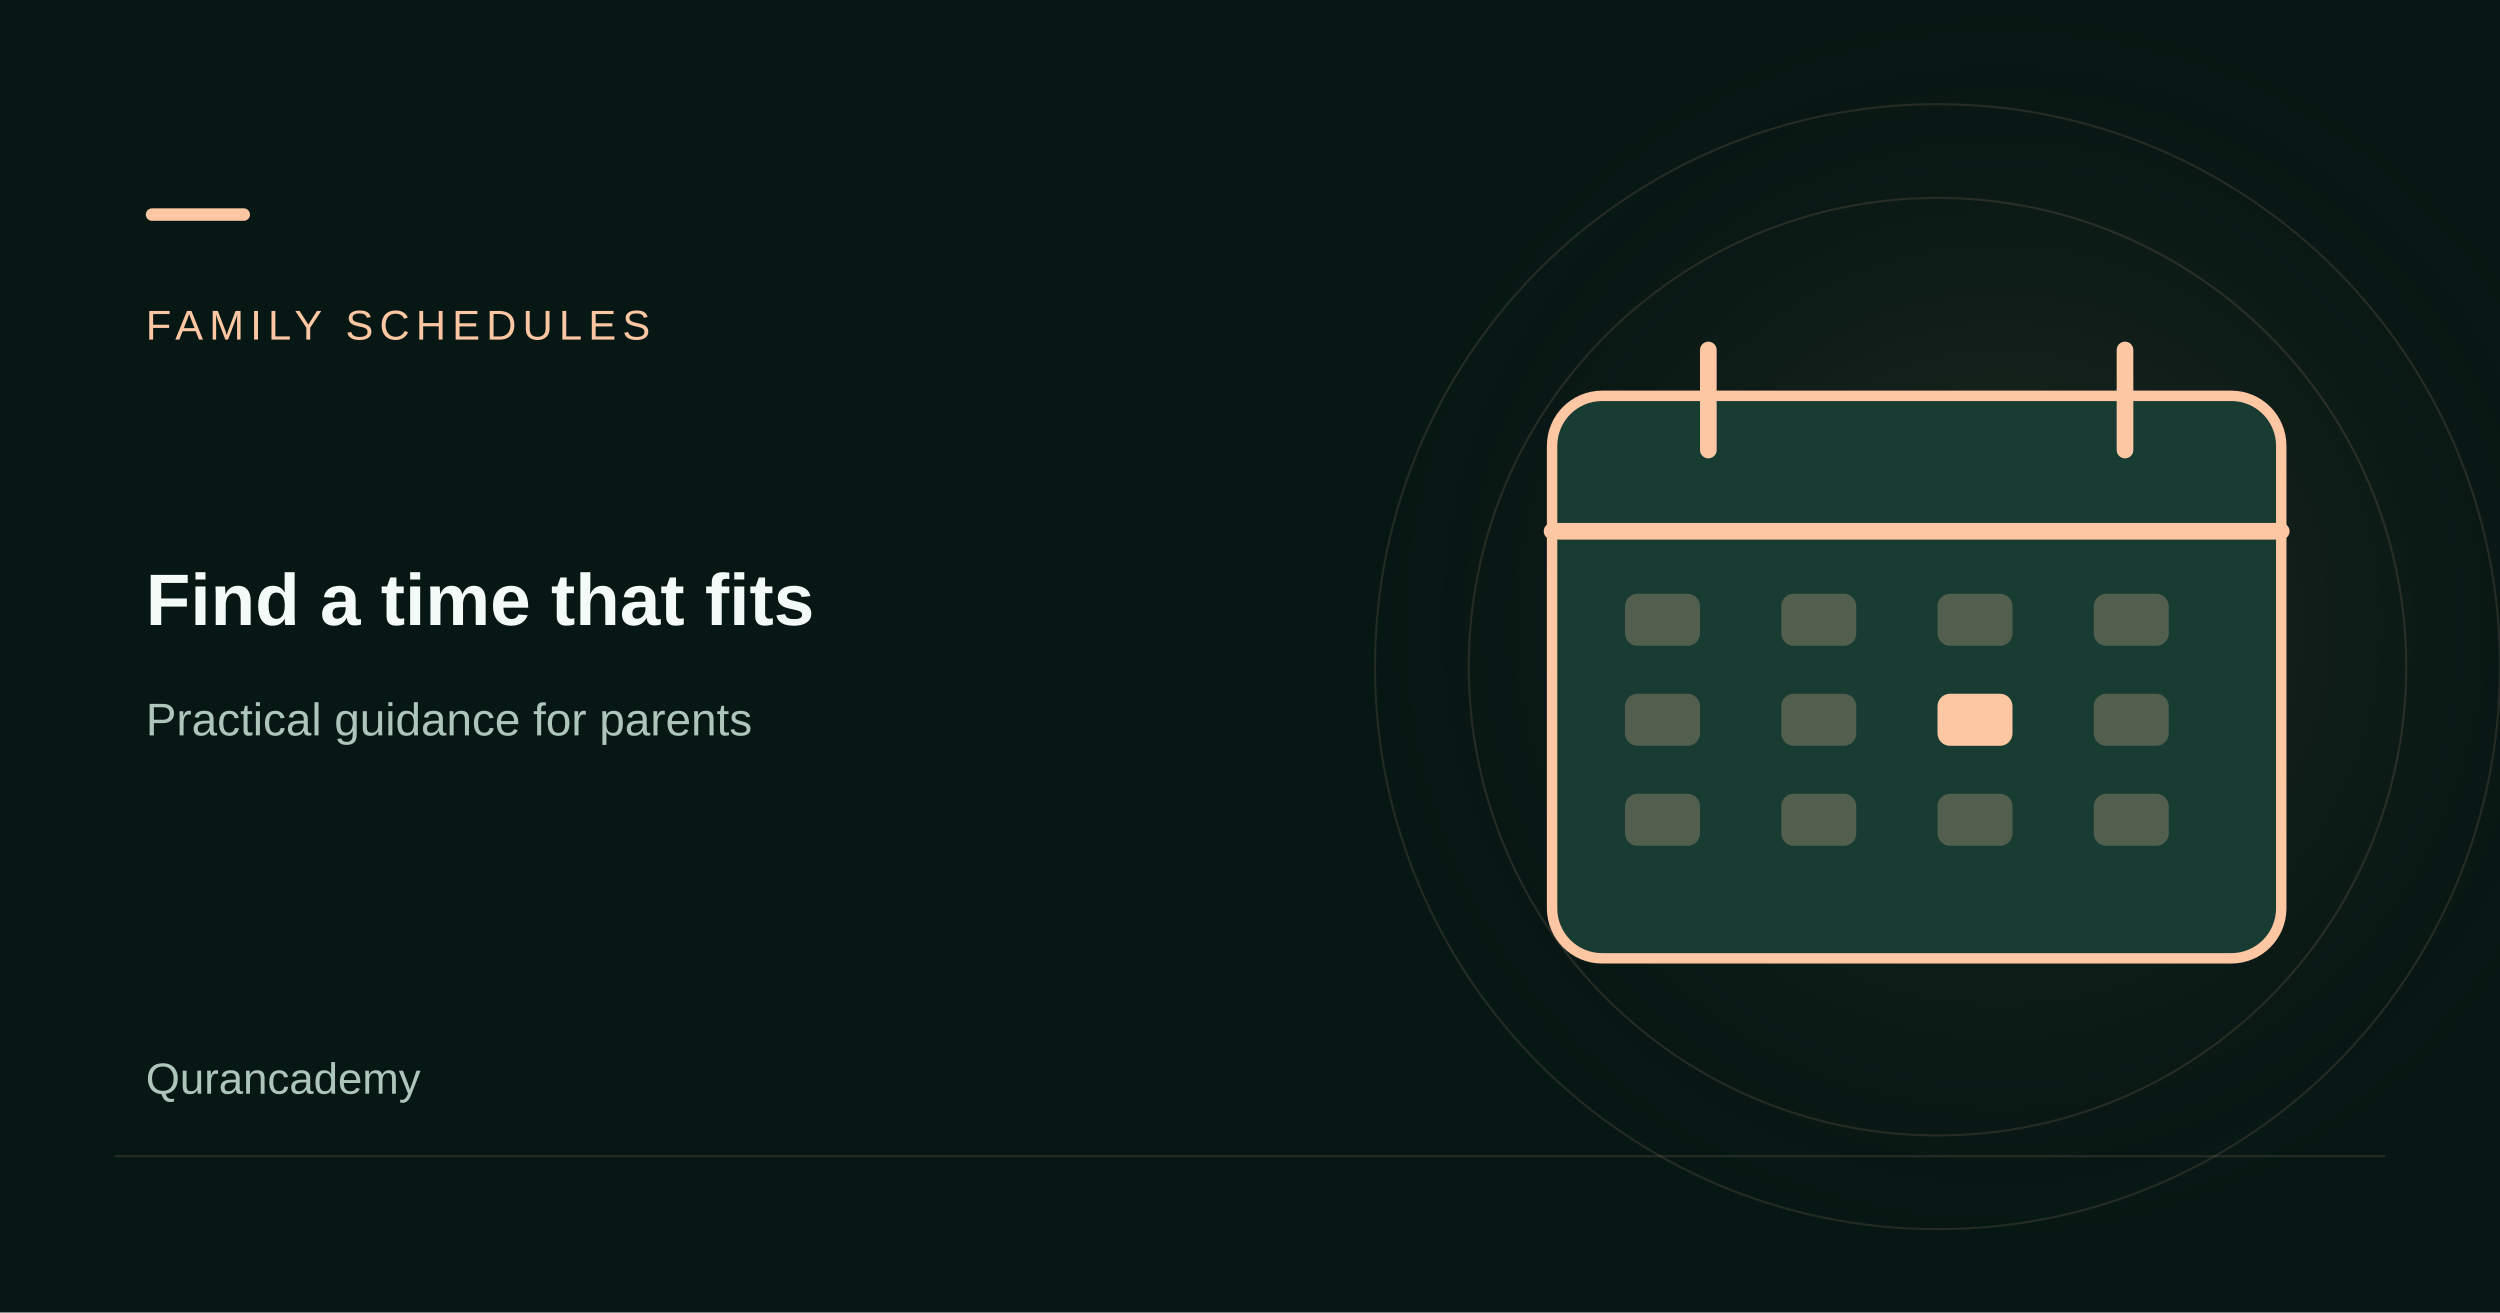
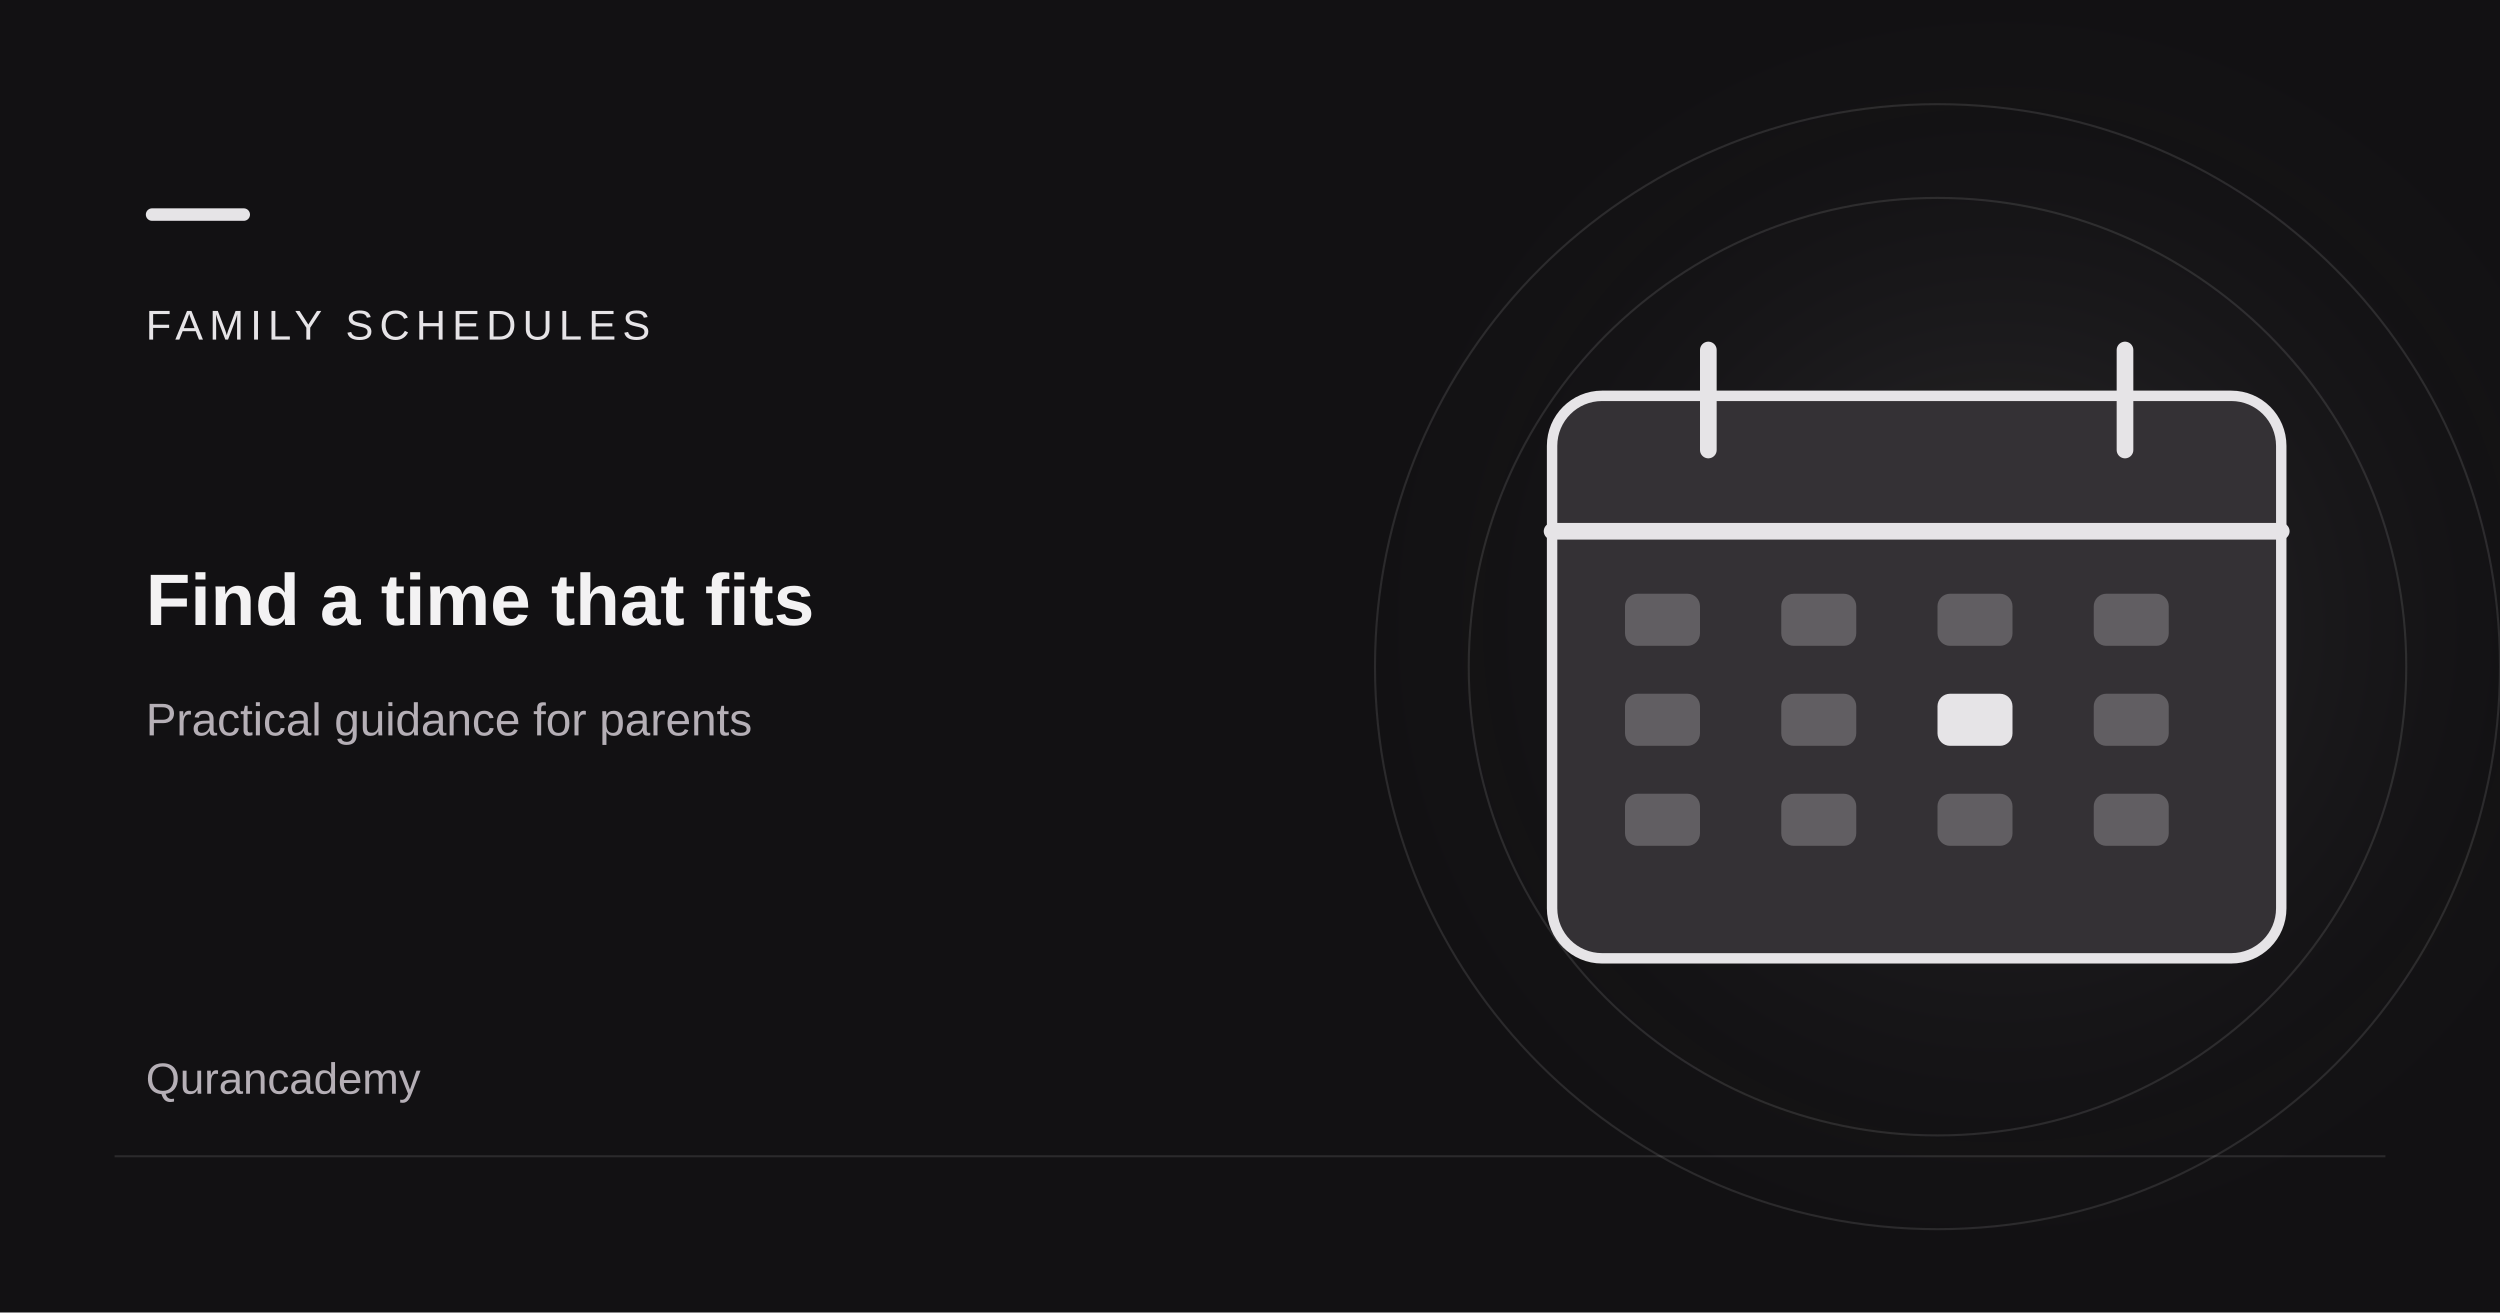
<svg xmlns="http://www.w3.org/2000/svg" width="1200" height="630" viewBox="0 0 1200 630">
  <defs>
    <radialGradient id="wash">
-       <stop stop-color="#fec7a4" stop-opacity=".13" />
-       <stop offset="1" stop-color="#071713" stop-opacity="0" />
+       <stop stop-color="#e6e4e7" stop-opacity=".13" />
+       <stop offset="1" stop-color="#121113" stop-opacity="0" />
    </radialGradient>
  </defs>
-   <rect width="1200" height="630" fill="#071713" />
+   <rect width="1200" height="630" fill="#121113" />
  <circle cx="960" cy="300" r="320" fill="url(#wash)" />
-   <g fill="none" stroke="#fec7a4" stroke-opacity=".12">
+   <g fill="none" stroke="#e6e4e7" stroke-opacity=".12">
    <circle cx="930" cy="320" r="225" />
    <circle cx="930" cy="320" r="270" />
    <path d="M55 555h1090" />
  </g>
-   <rect x="70" y="100" width="50" height="6" rx="3" fill="#fec7a4" />
-   <text x="70" y="163" fill="#fec7a4" font-family="Arial,sans-serif" font-size="20" letter-spacing="3">FAMILY SCHEDULES</text>
-   <text x="70" y="300" fill="#f4faf7" font-family="Arial,sans-serif" font-size="35" font-weight="700">Find a time that fits</text>
-   <text x="70" y="353" fill="#adc5bb" font-family="Arial,sans-serif" font-size="22">Practical guidance for parents</text>
-   <text x="70" y="525" fill="#adc5bb" font-family="Arial,sans-serif" font-size="21">Qurancademy</text>
-   <rect x="745" y="190" width="350" height="270" rx="24" fill="#183b32" stroke="#fec7a4" stroke-width="5" />
-   <path d="M745 255h350M820 168v48m200-48v48" stroke="#fec7a4" stroke-width="8" stroke-linecap="round" />
-   <rect x="780" y="285" width="36" height="25" rx="6" fill="#fec7a4" opacity="0.25" />
-   <rect x="855" y="285" width="36" height="25" rx="6" fill="#fec7a4" opacity="0.25" />
-   <rect x="930" y="285" width="36" height="25" rx="6" fill="#fec7a4" opacity="0.25" />
-   <rect x="1005" y="285" width="36" height="25" rx="6" fill="#fec7a4" opacity="0.25" />
-   <rect x="780" y="333" width="36" height="25" rx="6" fill="#fec7a4" opacity="0.25" />
-   <rect x="855" y="333" width="36" height="25" rx="6" fill="#fec7a4" opacity="0.25" />
-   <rect x="930" y="333" width="36" height="25" rx="6" fill="#fec7a4" opacity="1" />
-   <rect x="1005" y="333" width="36" height="25" rx="6" fill="#fec7a4" opacity="0.25" />
-   <rect x="780" y="381" width="36" height="25" rx="6" fill="#fec7a4" opacity="0.25" />
-   <rect x="855" y="381" width="36" height="25" rx="6" fill="#fec7a4" opacity="0.25" />
-   <rect x="930" y="381" width="36" height="25" rx="6" fill="#fec7a4" opacity="0.25" />
-   <rect x="1005" y="381" width="36" height="25" rx="6" fill="#fec7a4" opacity="0.25" />
+   <rect x="70" y="100" width="50" height="6" rx="3" fill="#e6e4e7" />
+   <text x="70" y="163" fill="#e6e4e7" font-family="Arial,sans-serif" font-size="20" letter-spacing="3">FAMILY SCHEDULES</text>
+   <text x="70" y="300" fill="#f3f2f3" font-family="Arial,sans-serif" font-size="35" font-weight="700">Find a time that fits</text>
+   <text x="70" y="353" fill="#b5afb6" font-family="Arial,sans-serif" font-size="22">Practical guidance for parents</text>
+   <text x="70" y="525" fill="#b5afb6" font-family="Arial,sans-serif" font-size="21">Qurancademy</text>
+   <rect x="745" y="190" width="350" height="270" rx="24" fill="#343135" stroke="#e6e4e7" stroke-width="5" />
+   <path d="M745 255h350M820 168v48m200-48v48" stroke="#e6e4e7" stroke-width="8" stroke-linecap="round" />
+   <rect x="780" y="285" width="36" height="25" rx="6" fill="#e6e4e7" opacity="0.25" />
+   <rect x="855" y="285" width="36" height="25" rx="6" fill="#e6e4e7" opacity="0.25" />
+   <rect x="930" y="285" width="36" height="25" rx="6" fill="#e6e4e7" opacity="0.25" />
+   <rect x="1005" y="285" width="36" height="25" rx="6" fill="#e6e4e7" opacity="0.25" />
+   <rect x="780" y="333" width="36" height="25" rx="6" fill="#e6e4e7" opacity="0.25" />
+   <rect x="855" y="333" width="36" height="25" rx="6" fill="#e6e4e7" opacity="0.25" />
+   <rect x="930" y="333" width="36" height="25" rx="6" fill="#e6e4e7" opacity="1" />
+   <rect x="1005" y="333" width="36" height="25" rx="6" fill="#e6e4e7" opacity="0.25" />
+   <rect x="780" y="381" width="36" height="25" rx="6" fill="#e6e4e7" opacity="0.25" />
+   <rect x="855" y="381" width="36" height="25" rx="6" fill="#e6e4e7" opacity="0.25" />
+   <rect x="930" y="381" width="36" height="25" rx="6" fill="#e6e4e7" opacity="0.25" />
+   <rect x="1005" y="381" width="36" height="25" rx="6" fill="#e6e4e7" opacity="0.25" />
</svg>
